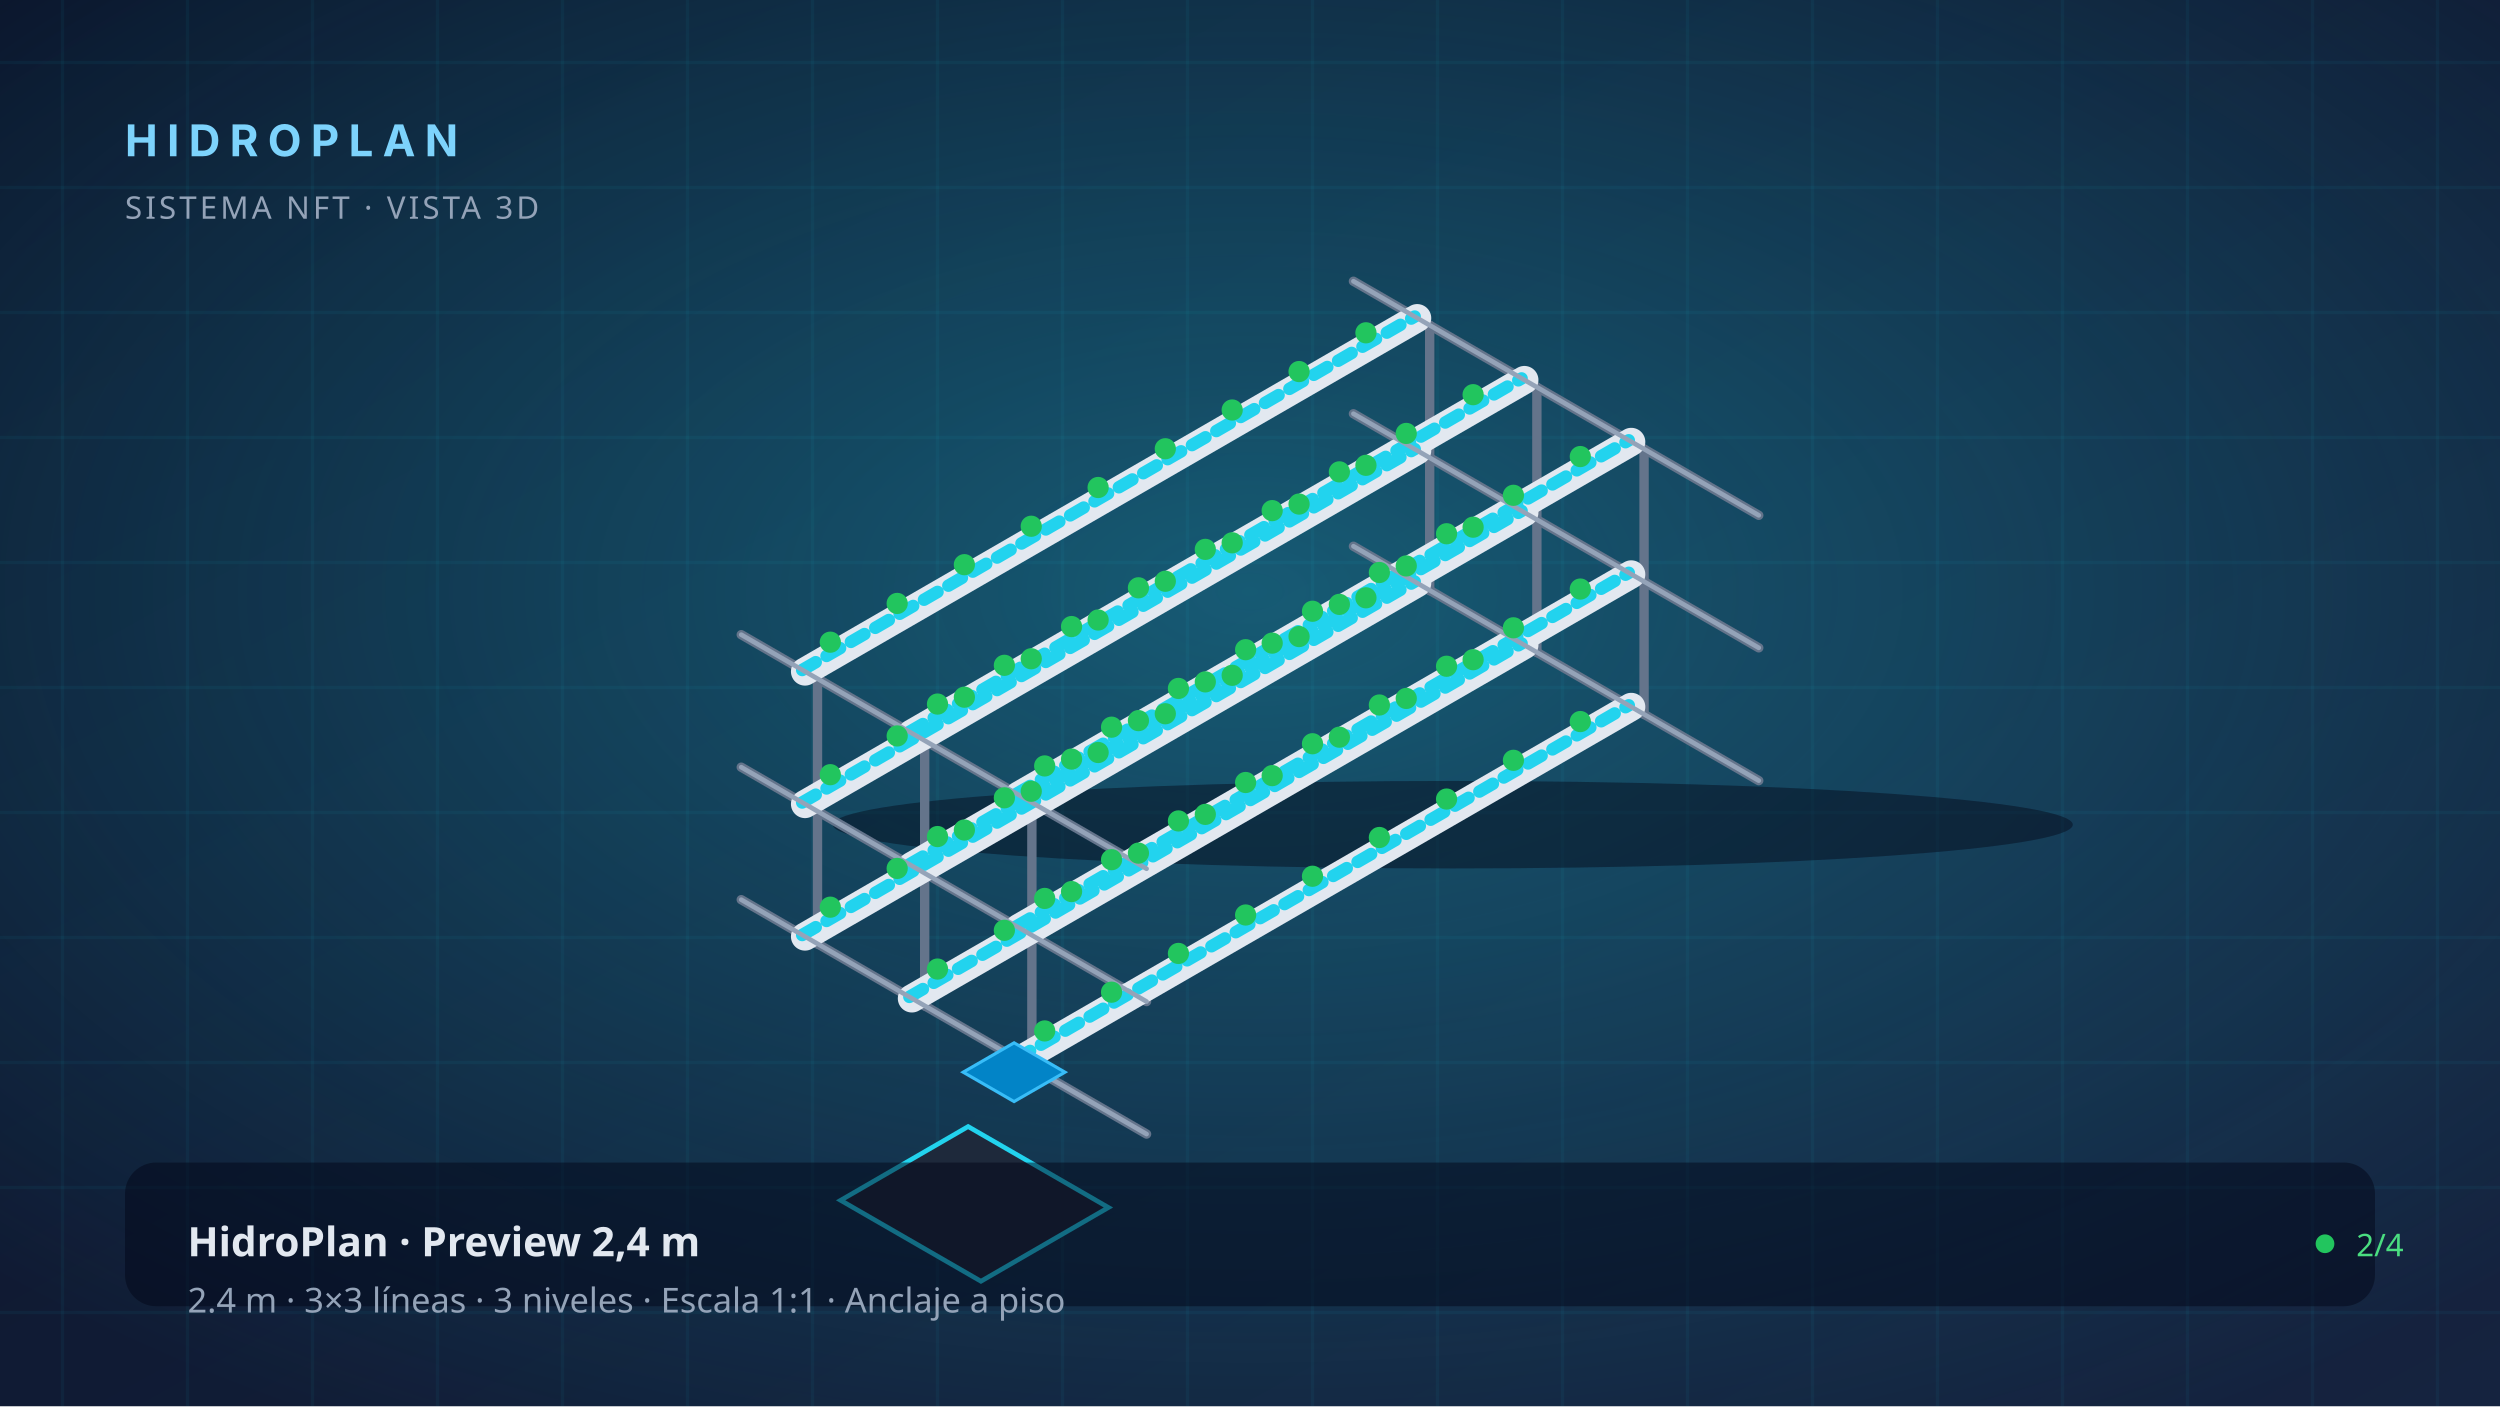
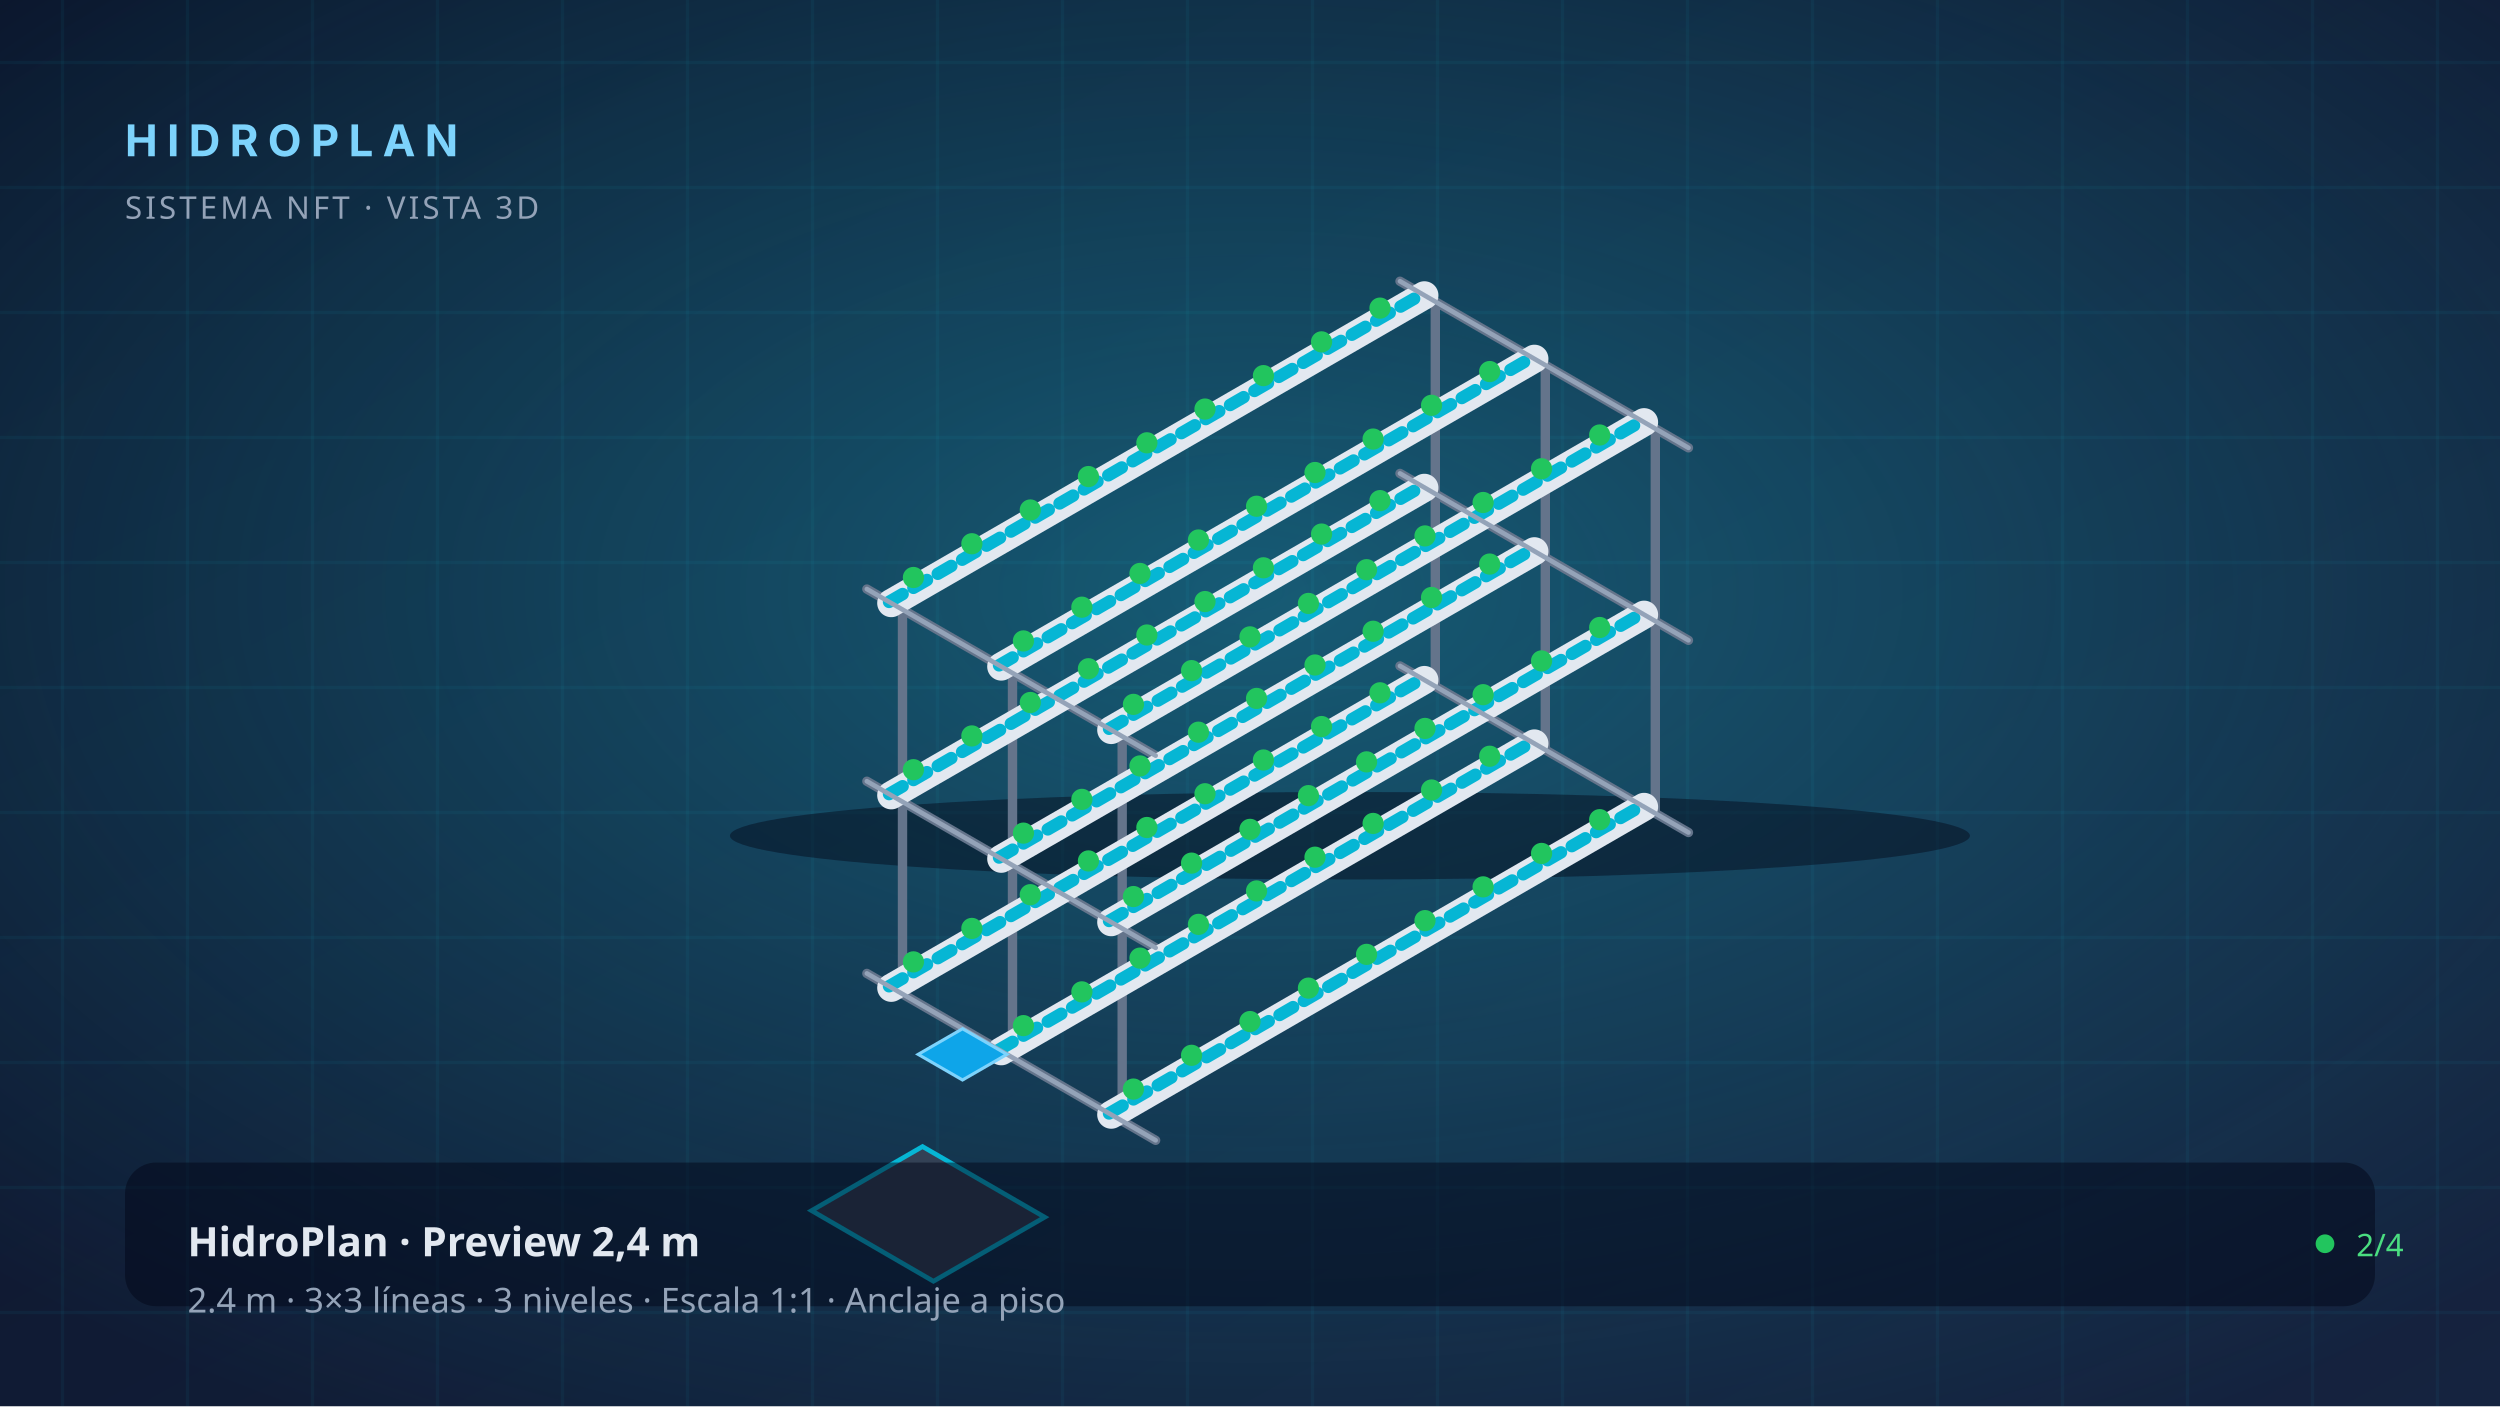
<svg xmlns="http://www.w3.org/2000/svg" viewBox="0 0 800 450" width="800" height="450">
  <defs>
    <linearGradient id="bg" x1="0" y1="0" x2="1" y2="1">
      <stop offset="0" stop-color="#0b1329" />
      <stop offset="1" stop-color="#15233f" />
    </linearGradient>
    <radialGradient id="glow" cx="0.5" cy="0.42" r="0.7">
      <stop offset="0" stop-color="#22d3ee" stop-opacity="0.35" />
      <stop offset="1" stop-color="#22d3ee" stop-opacity="0" />
    </radialGradient>
  </defs>
  <rect width="800" height="450" fill="url(#bg)" />
  <rect width="800" height="450" fill="url(#glow)" />
  <line x1="20" y1="0" x2="20" y2="450" stroke="#22d3ee" stroke-opacity="0.05" />
  <line x1="60" y1="0" x2="60" y2="450" stroke="#22d3ee" stroke-opacity="0.05" />
  <line x1="100" y1="0" x2="100" y2="450" stroke="#22d3ee" stroke-opacity="0.05" />
  <line x1="140" y1="0" x2="140" y2="450" stroke="#22d3ee" stroke-opacity="0.05" />
  <line x1="180" y1="0" x2="180" y2="450" stroke="#22d3ee" stroke-opacity="0.05" />
  <line x1="220" y1="0" x2="220" y2="450" stroke="#22d3ee" stroke-opacity="0.05" />
  <line x1="260" y1="0" x2="260" y2="450" stroke="#22d3ee" stroke-opacity="0.05" />
  <line x1="300" y1="0" x2="300" y2="450" stroke="#22d3ee" stroke-opacity="0.05" />
  <line x1="340" y1="0" x2="340" y2="450" stroke="#22d3ee" stroke-opacity="0.05" />
  <line x1="380" y1="0" x2="380" y2="450" stroke="#22d3ee" stroke-opacity="0.05" />
  <line x1="420" y1="0" x2="420" y2="450" stroke="#22d3ee" stroke-opacity="0.05" />
  <line x1="460" y1="0" x2="460" y2="450" stroke="#22d3ee" stroke-opacity="0.05" />
  <line x1="500" y1="0" x2="500" y2="450" stroke="#22d3ee" stroke-opacity="0.05" />
  <line x1="540" y1="0" x2="540" y2="450" stroke="#22d3ee" stroke-opacity="0.05" />
  <line x1="580" y1="0" x2="580" y2="450" stroke="#22d3ee" stroke-opacity="0.05" />
  <line x1="620" y1="0" x2="620" y2="450" stroke="#22d3ee" stroke-opacity="0.05" />
  <line x1="660" y1="0" x2="660" y2="450" stroke="#22d3ee" stroke-opacity="0.05" />
  <line x1="700" y1="0" x2="700" y2="450" stroke="#22d3ee" stroke-opacity="0.05" />
  <line x1="740" y1="0" x2="740" y2="450" stroke="#22d3ee" stroke-opacity="0.05" />
  <line x1="780" y1="0" x2="780" y2="450" stroke="#22d3ee" stroke-opacity="0.05" />
  <line x1="0" y1="20" x2="800" y2="20" stroke="#22d3ee" stroke-opacity="0.05" />
  <line x1="0" y1="60" x2="800" y2="60" stroke="#22d3ee" stroke-opacity="0.05" />
  <line x1="0" y1="100" x2="800" y2="100" stroke="#22d3ee" stroke-opacity="0.05" />
  <line x1="0" y1="140" x2="800" y2="140" stroke="#22d3ee" stroke-opacity="0.05" />
  <line x1="0" y1="180" x2="800" y2="180" stroke="#22d3ee" stroke-opacity="0.05" />
  <line x1="0" y1="220" x2="800" y2="220" stroke="#22d3ee" stroke-opacity="0.05" />
  <line x1="0" y1="260" x2="800" y2="260" stroke="#22d3ee" stroke-opacity="0.05" />
  <line x1="0" y1="300" x2="800" y2="300" stroke="#22d3ee" stroke-opacity="0.05" />
  <line x1="0" y1="340" x2="800" y2="340" stroke="#22d3ee" stroke-opacity="0.05" />
  <line x1="0" y1="380" x2="800" y2="380" stroke="#22d3ee" stroke-opacity="0.05" />
  <line x1="0" y1="420" x2="800" y2="420" stroke="#22d3ee" stroke-opacity="0.05" />
  <text x="40" y="50" font-family="Inter,'Segoe UI',sans-serif" font-size="14" font-weight="700" letter-spacing="3" fill="#7dd3fc">HIDROPLAN</text>
  <text x="40" y="70" font-family="'Segoe UI',sans-serif" font-size="10" letter-spacing="1" fill="#94a3b8">SISTEMA NFT · VISTA 3D</text>
-   <ellipse cx="464.895" cy="263.903" rx="198.4" ry="14" fill="#020617" opacity="0.45" />
-   <line x1="366.9" y1="278.0" x2="237.2" y2="203.1" stroke="#64748b" stroke-width="3" stroke-linecap="round" />
-   <line x1="366.9" y1="320.5" x2="237.2" y2="245.5" stroke="#64748b" stroke-width="3" stroke-linecap="round" />
-   <line x1="366.9" y1="362.9" x2="237.2" y2="287.9" stroke="#64748b" stroke-width="3" stroke-linecap="round" />
-   <line x1="562.8" y1="164.9" x2="433.1" y2="90.0" stroke="#64748b" stroke-width="3" stroke-linecap="round" />
-   <line x1="562.8" y1="207.3" x2="433.1" y2="132.4" stroke="#64748b" stroke-width="3" stroke-linecap="round" />
-   <line x1="562.8" y1="249.8" x2="433.1" y2="174.8" stroke="#64748b" stroke-width="3" stroke-linecap="round" />
-   <line x1="330.2" y1="256.8" x2="330.2" y2="341.7" stroke="#64748b" stroke-width="3" stroke-linecap="round" />
-   <line x1="295.9" y1="237.0" x2="295.9" y2="321.9" stroke="#64748b" stroke-width="3" stroke-linecap="round" />
-   <line x1="261.6" y1="217.2" x2="261.6" y2="302.1" stroke="#64748b" stroke-width="3" stroke-linecap="round" />
-   <line x1="526.1" y1="143.7" x2="526.1" y2="228.6" stroke="#64748b" stroke-width="3" stroke-linecap="round" />
-   <line x1="491.8" y1="123.9" x2="491.8" y2="208.8" stroke="#64748b" stroke-width="3" stroke-linecap="round" />
-   <line x1="457.5" y1="104.1" x2="457.5" y2="189.0" stroke="#64748b" stroke-width="3" stroke-linecap="round" />
-   <line x1="326.1" y1="254.5" x2="522.0" y2="141.4" stroke="#e2e8f0" stroke-width="9" stroke-linecap="round" />
-   <line x1="326.1" y1="296.9" x2="522.0" y2="183.8" stroke="#e2e8f0" stroke-width="9" stroke-linecap="round" />
-   <line x1="326.1" y1="339.3" x2="522.0" y2="226.2" stroke="#e2e8f0" stroke-width="9" stroke-linecap="round" />
-   <line x1="291.8" y1="234.7" x2="487.8" y2="121.6" stroke="#e2e8f0" stroke-width="9" stroke-linecap="round" />
-   <line x1="291.8" y1="277.1" x2="487.8" y2="164.0" stroke="#e2e8f0" stroke-width="9" stroke-linecap="round" />
-   <line x1="291.8" y1="319.5" x2="487.8" y2="206.4" stroke="#e2e8f0" stroke-width="9" stroke-linecap="round" />
-   <line x1="257.6" y1="214.9" x2="453.5" y2="101.8" stroke="#e2e8f0" stroke-width="9" stroke-linecap="round" />
-   <line x1="257.6" y1="257.3" x2="453.5" y2="144.2" stroke="#e2e8f0" stroke-width="9" stroke-linecap="round" />
-   <line x1="257.6" y1="299.7" x2="453.5" y2="186.6" stroke="#e2e8f0" stroke-width="9" stroke-linecap="round" />
-   <line x1="325.3" y1="254.0" x2="521.2" y2="140.9" stroke="#22d3ee" stroke-width="4" stroke-dasharray="5,4" stroke-linecap="round" />
-   <line x1="325.3" y1="296.4" x2="521.2" y2="183.3" stroke="#22d3ee" stroke-width="4" stroke-dasharray="5,4" stroke-linecap="round" />
-   <line x1="325.3" y1="338.8" x2="521.2" y2="225.7" stroke="#22d3ee" stroke-width="4" stroke-dasharray="5,4" stroke-linecap="round" />
-   <line x1="291.0" y1="234.2" x2="486.9" y2="121.1" stroke="#22d3ee" stroke-width="4" stroke-dasharray="5,4" stroke-linecap="round" />
-   <line x1="291.0" y1="276.6" x2="486.9" y2="163.5" stroke="#22d3ee" stroke-width="4" stroke-dasharray="5,4" stroke-linecap="round" />
-   <line x1="291.0" y1="319.0" x2="486.9" y2="205.9" stroke="#22d3ee" stroke-width="4" stroke-dasharray="5,4" stroke-linecap="round" />
-   <line x1="256.7" y1="214.4" x2="452.7" y2="101.3" stroke="#22d3ee" stroke-width="4" stroke-dasharray="5,4" stroke-linecap="round" />
-   <line x1="256.7" y1="256.8" x2="452.7" y2="143.7" stroke="#22d3ee" stroke-width="4" stroke-dasharray="5,4" stroke-linecap="round" />
-   <line x1="256.7" y1="299.2" x2="452.7" y2="186.1" stroke="#22d3ee" stroke-width="4" stroke-dasharray="5,4" stroke-linecap="round" />
-   <line x1="366.9" y1="278.0" x2="237.2" y2="203.1" stroke="#94a3b8" stroke-width="1.5" stroke-linecap="round" />
-   <line x1="366.9" y1="320.5" x2="237.2" y2="245.5" stroke="#94a3b8" stroke-width="1.5" stroke-linecap="round" />
-   <line x1="366.9" y1="362.9" x2="237.2" y2="287.9" stroke="#94a3b8" stroke-width="1.5" stroke-linecap="round" />
-   <line x1="562.8" y1="164.9" x2="433.1" y2="90.0" stroke="#94a3b8" stroke-width="1.5" stroke-linecap="round" />
-   <line x1="562.8" y1="207.3" x2="433.1" y2="132.4" stroke="#94a3b8" stroke-width="1.5" stroke-linecap="round" />
-   <line x1="562.8" y1="249.8" x2="433.1" y2="174.8" stroke="#94a3b8" stroke-width="1.5" stroke-linecap="round" />
-   <circle cx="334.3" cy="245.1" r="3.4" fill="#22c55e" />
-   <circle cx="355.7" cy="232.7" r="3.4" fill="#22c55e" />
-   <circle cx="377.1" cy="220.3" r="3.4" fill="#22c55e" />
-   <circle cx="398.6" cy="207.9" r="3.4" fill="#22c55e" />
-   <circle cx="420.0" cy="195.6" r="3.4" fill="#22c55e" />
-   <circle cx="441.4" cy="183.2" r="3.4" fill="#22c55e" />
-   <circle cx="462.9" cy="170.8" r="3.4" fill="#22c55e" />
-   <circle cx="484.3" cy="158.5" r="3.4" fill="#22c55e" />
-   <circle cx="505.7" cy="146.1" r="3.4" fill="#22c55e" />
-   <circle cx="334.3" cy="287.5" r="3.4" fill="#22c55e" />
-   <circle cx="355.7" cy="275.1" r="3.4" fill="#22c55e" />
-   <circle cx="377.1" cy="262.7" r="3.4" fill="#22c55e" />
-   <circle cx="398.6" cy="250.4" r="3.4" fill="#22c55e" />
-   <circle cx="420.0" cy="238.0" r="3.4" fill="#22c55e" />
-   <circle cx="441.4" cy="225.6" r="3.4" fill="#22c55e" />
-   <circle cx="462.9" cy="213.2" r="3.4" fill="#22c55e" />
-   <circle cx="484.3" cy="200.9" r="3.4" fill="#22c55e" />
-   <circle cx="505.7" cy="188.5" r="3.4" fill="#22c55e" />
-   <circle cx="334.3" cy="329.9" r="3.4" fill="#22c55e" />
-   <circle cx="355.7" cy="317.5" r="3.4" fill="#22c55e" />
-   <circle cx="377.1" cy="305.1" r="3.4" fill="#22c55e" />
-   <circle cx="398.6" cy="292.8" r="3.4" fill="#22c55e" />
-   <circle cx="420.0" cy="280.4" r="3.4" fill="#22c55e" />
-   <circle cx="441.4" cy="268.0" r="3.4" fill="#22c55e" />
-   <circle cx="462.9" cy="255.7" r="3.4" fill="#22c55e" />
-   <circle cx="484.3" cy="243.3" r="3.4" fill="#22c55e" />
-   <circle cx="505.7" cy="230.9" r="3.4" fill="#22c55e" />
-   <circle cx="300.0" cy="225.3" r="3.4" fill="#22c55e" />
-   <circle cx="321.4" cy="212.9" r="3.4" fill="#22c55e" />
-   <circle cx="342.9" cy="200.5" r="3.4" fill="#22c55e" />
-   <circle cx="364.3" cy="188.1" r="3.4" fill="#22c55e" />
-   <circle cx="385.7" cy="175.8" r="3.4" fill="#22c55e" />
-   <circle cx="407.1" cy="163.4" r="3.4" fill="#22c55e" />
-   <circle cx="428.6" cy="151.0" r="3.4" fill="#22c55e" />
-   <circle cx="450.0" cy="138.7" r="3.4" fill="#22c55e" />
-   <circle cx="471.4" cy="126.3" r="3.4" fill="#22c55e" />
-   <circle cx="300.0" cy="267.7" r="3.4" fill="#22c55e" />
-   <circle cx="321.4" cy="255.3" r="3.4" fill="#22c55e" />
-   <circle cx="342.9" cy="242.9" r="3.4" fill="#22c55e" />
-   <circle cx="364.3" cy="230.6" r="3.4" fill="#22c55e" />
-   <circle cx="385.7" cy="218.2" r="3.4" fill="#22c55e" />
-   <circle cx="407.1" cy="205.8" r="3.4" fill="#22c55e" />
-   <circle cx="428.6" cy="193.4" r="3.4" fill="#22c55e" />
-   <circle cx="450.0" cy="181.1" r="3.4" fill="#22c55e" />
-   <circle cx="471.4" cy="168.7" r="3.4" fill="#22c55e" />
-   <circle cx="300.0" cy="310.1" r="3.4" fill="#22c55e" />
-   <circle cx="321.4" cy="297.7" r="3.4" fill="#22c55e" />
-   <circle cx="342.9" cy="285.3" r="3.4" fill="#22c55e" />
-   <circle cx="364.3" cy="273.0" r="3.4" fill="#22c55e" />
-   <circle cx="385.7" cy="260.6" r="3.4" fill="#22c55e" />
-   <circle cx="407.1" cy="248.2" r="3.4" fill="#22c55e" />
-   <circle cx="428.6" cy="235.9" r="3.4" fill="#22c55e" />
-   <circle cx="450.0" cy="223.5" r="3.4" fill="#22c55e" />
-   <circle cx="471.4" cy="211.1" r="3.4" fill="#22c55e" />
-   <circle cx="265.7" cy="205.5" r="3.4" fill="#22c55e" />
-   <circle cx="287.1" cy="193.1" r="3.4" fill="#22c55e" />
-   <circle cx="308.6" cy="180.7" r="3.4" fill="#22c55e" />
-   <circle cx="330.0" cy="168.4" r="3.4" fill="#22c55e" />
-   <circle cx="351.4" cy="156.0" r="3.4" fill="#22c55e" />
-   <circle cx="372.9" cy="143.6" r="3.4" fill="#22c55e" />
-   <circle cx="394.3" cy="131.2" r="3.4" fill="#22c55e" />
-   <circle cx="415.7" cy="118.9" r="3.4" fill="#22c55e" />
-   <circle cx="437.1" cy="106.5" r="3.4" fill="#22c55e" />
-   <circle cx="265.7" cy="247.9" r="3.4" fill="#22c55e" />
-   <circle cx="287.1" cy="235.5" r="3.4" fill="#22c55e" />
-   <circle cx="308.6" cy="223.1" r="3.4" fill="#22c55e" />
-   <circle cx="330.0" cy="210.8" r="3.4" fill="#22c55e" />
-   <circle cx="351.4" cy="198.4" r="3.4" fill="#22c55e" />
-   <circle cx="372.9" cy="186.0" r="3.4" fill="#22c55e" />
-   <circle cx="394.3" cy="173.7" r="3.4" fill="#22c55e" />
-   <circle cx="415.7" cy="161.3" r="3.4" fill="#22c55e" />
-   <circle cx="437.1" cy="148.9" r="3.4" fill="#22c55e" />
-   <circle cx="265.7" cy="290.3" r="3.4" fill="#22c55e" />
-   <circle cx="287.1" cy="277.9" r="3.4" fill="#22c55e" />
-   <circle cx="308.6" cy="265.6" r="3.4" fill="#22c55e" />
-   <circle cx="330.0" cy="253.2" r="3.4" fill="#22c55e" />
-   <circle cx="351.4" cy="240.8" r="3.4" fill="#22c55e" />
-   <circle cx="372.9" cy="228.4" r="3.4" fill="#22c55e" />
-   <circle cx="394.3" cy="216.1" r="3.4" fill="#22c55e" />
-   <circle cx="415.7" cy="203.7" r="3.4" fill="#22c55e" />
-   <circle cx="437.1" cy="191.3" r="3.4" fill="#22c55e" />
-   <polygon points="309.8,360.5 269.0,384.1 313.9,410.0 354.7,386.4" fill="#1e293b" stroke="#22d3ee" stroke-width="1.5" />
-   <polygon points="324.5,333.7 308.2,343.1 324.5,352.5 340.8,343.1" fill="#0284c7" stroke="#38bdf8" stroke-width="1" />
+   <ellipse cx="431.976" cy="267.436" rx="198.4" ry="14" fill="#020617" opacity="0.45" />
+   <line x1="369.8" y1="241.8" x2="277.4" y2="188.5" stroke="#64748b" stroke-width="3" stroke-linecap="round" />
+   <line x1="369.8" y1="303.3" x2="277.4" y2="250.0" stroke="#64748b" stroke-width="3" stroke-linecap="round" />
+   <line x1="369.8" y1="364.9" x2="277.4" y2="311.5" stroke="#64748b" stroke-width="3" stroke-linecap="round" />
+   <line x1="540.3" y1="143.3" x2="448.0" y2="90.0" stroke="#64748b" stroke-width="3" stroke-linecap="round" />
+   <line x1="540.3" y1="204.9" x2="448.0" y2="151.5" stroke="#64748b" stroke-width="3" stroke-linecap="round" />
+   <line x1="540.3" y1="266.4" x2="448.0" y2="213.1" stroke="#64748b" stroke-width="3" stroke-linecap="round" />
+   <line x1="359.1" y1="235.6" x2="359.1" y2="358.7" stroke="#64748b" stroke-width="3" stroke-linecap="round" />
+   <line x1="324.0" y1="215.3" x2="324.0" y2="338.4" stroke="#64748b" stroke-width="3" stroke-linecap="round" />
+   <line x1="288.8" y1="195.0" x2="288.8" y2="318.1" stroke="#64748b" stroke-width="3" stroke-linecap="round" />
+   <line x1="529.7" y1="137.2" x2="529.7" y2="260.3" stroke="#64748b" stroke-width="3" stroke-linecap="round" />
+   <line x1="494.5" y1="116.9" x2="494.5" y2="239.9" stroke="#64748b" stroke-width="3" stroke-linecap="round" />
+   <line x1="459.3" y1="96.6" x2="459.3" y2="219.6" stroke="#64748b" stroke-width="3" stroke-linecap="round" />
+   <line x1="355.6" y1="233.6" x2="526.1" y2="135.1" stroke="#e2e8f0" stroke-width="9" stroke-linecap="round" />
+   <line x1="355.6" y1="295.1" x2="526.1" y2="196.7" stroke="#e2e8f0" stroke-width="9" stroke-linecap="round" />
+   <line x1="355.6" y1="356.7" x2="526.1" y2="258.2" stroke="#e2e8f0" stroke-width="9" stroke-linecap="round" />
+   <line x1="320.4" y1="213.3" x2="491.0" y2="114.8" stroke="#e2e8f0" stroke-width="9" stroke-linecap="round" />
+   <line x1="320.4" y1="274.8" x2="491.0" y2="176.4" stroke="#e2e8f0" stroke-width="9" stroke-linecap="round" />
+   <line x1="320.4" y1="336.4" x2="491.0" y2="237.9" stroke="#e2e8f0" stroke-width="9" stroke-linecap="round" />
+   <line x1="285.2" y1="193.0" x2="455.8" y2="94.5" stroke="#e2e8f0" stroke-width="9" stroke-linecap="round" />
+   <line x1="285.2" y1="254.5" x2="455.8" y2="156.1" stroke="#e2e8f0" stroke-width="9" stroke-linecap="round" />
+   <line x1="285.2" y1="316.1" x2="455.8" y2="217.6" stroke="#e2e8f0" stroke-width="9" stroke-linecap="round" />
+   <line x1="354.9" y1="233.2" x2="525.4" y2="134.7" stroke="#06b6d4" stroke-width="4" stroke-dasharray="5,4" stroke-linecap="round" />
+   <line x1="354.9" y1="294.7" x2="525.4" y2="196.3" stroke="#06b6d4" stroke-width="4" stroke-dasharray="5,4" stroke-linecap="round" />
+   <line x1="354.9" y1="356.3" x2="525.4" y2="257.8" stroke="#06b6d4" stroke-width="4" stroke-dasharray="5,4" stroke-linecap="round" />
+   <line x1="319.7" y1="212.9" x2="490.2" y2="114.4" stroke="#06b6d4" stroke-width="4" stroke-dasharray="5,4" stroke-linecap="round" />
+   <line x1="319.7" y1="274.4" x2="490.2" y2="175.9" stroke="#06b6d4" stroke-width="4" stroke-dasharray="5,4" stroke-linecap="round" />
+   <line x1="319.7" y1="335.9" x2="490.2" y2="237.5" stroke="#06b6d4" stroke-width="4" stroke-dasharray="5,4" stroke-linecap="round" />
+   <line x1="284.5" y1="192.6" x2="455.1" y2="94.1" stroke="#06b6d4" stroke-width="4" stroke-dasharray="5,4" stroke-linecap="round" />
+   <line x1="284.5" y1="254.1" x2="455.1" y2="155.6" stroke="#06b6d4" stroke-width="4" stroke-dasharray="5,4" stroke-linecap="round" />
+   <line x1="284.5" y1="315.6" x2="455.1" y2="217.2" stroke="#06b6d4" stroke-width="4" stroke-dasharray="5,4" stroke-linecap="round" />
+   <line x1="369.8" y1="241.8" x2="277.4" y2="188.5" stroke="#94a3b8" stroke-width="1.5" stroke-linecap="round" />
+   <line x1="369.8" y1="303.3" x2="277.4" y2="250.0" stroke="#94a3b8" stroke-width="1.5" stroke-linecap="round" />
+   <line x1="369.8" y1="364.9" x2="277.4" y2="311.5" stroke="#94a3b8" stroke-width="1.5" stroke-linecap="round" />
+   <line x1="540.3" y1="143.3" x2="448.0" y2="90.0" stroke="#94a3b8" stroke-width="1.5" stroke-linecap="round" />
+   <line x1="540.3" y1="204.9" x2="448.0" y2="151.5" stroke="#94a3b8" stroke-width="1.5" stroke-linecap="round" />
+   <line x1="540.3" y1="266.4" x2="448.0" y2="213.1" stroke="#94a3b8" stroke-width="1.5" stroke-linecap="round" />
+   <circle cx="362.7" cy="225.4" r="3.4" fill="#22c55e" />
+   <circle cx="381.3" cy="214.6" r="3.4" fill="#22c55e" />
+   <circle cx="400.0" cy="203.8" r="3.4" fill="#22c55e" />
+   <circle cx="418.7" cy="193.1" r="3.4" fill="#22c55e" />
+   <circle cx="437.3" cy="182.3" r="3.4" fill="#22c55e" />
+   <circle cx="456.0" cy="171.5" r="3.4" fill="#22c55e" />
+   <circle cx="474.6" cy="160.8" r="3.4" fill="#22c55e" />
+   <circle cx="493.3" cy="150.0" r="3.4" fill="#22c55e" />
+   <circle cx="511.9" cy="139.2" r="3.4" fill="#22c55e" />
+   <circle cx="362.7" cy="286.9" r="3.4" fill="#22c55e" />
+   <circle cx="381.3" cy="276.2" r="3.4" fill="#22c55e" />
+   <circle cx="400.0" cy="265.4" r="3.4" fill="#22c55e" />
+   <circle cx="418.7" cy="254.6" r="3.4" fill="#22c55e" />
+   <circle cx="437.3" cy="243.8" r="3.4" fill="#22c55e" />
+   <circle cx="456.0" cy="233.1" r="3.4" fill="#22c55e" />
+   <circle cx="474.6" cy="222.3" r="3.4" fill="#22c55e" />
+   <circle cx="493.3" cy="211.5" r="3.4" fill="#22c55e" />
+   <circle cx="511.9" cy="200.8" r="3.4" fill="#22c55e" />
+   <circle cx="362.7" cy="348.5" r="3.4" fill="#22c55e" />
+   <circle cx="381.3" cy="337.7" r="3.4" fill="#22c55e" />
+   <circle cx="400.0" cy="326.9" r="3.4" fill="#22c55e" />
+   <circle cx="418.7" cy="316.2" r="3.4" fill="#22c55e" />
+   <circle cx="437.3" cy="305.4" r="3.4" fill="#22c55e" />
+   <circle cx="456.0" cy="294.6" r="3.4" fill="#22c55e" />
+   <circle cx="474.6" cy="283.8" r="3.4" fill="#22c55e" />
+   <circle cx="493.3" cy="273.1" r="3.4" fill="#22c55e" />
+   <circle cx="511.9" cy="262.3" r="3.4" fill="#22c55e" />
+   <circle cx="327.5" cy="205.1" r="3.4" fill="#22c55e" />
+   <circle cx="346.2" cy="194.3" r="3.4" fill="#22c55e" />
+   <circle cx="364.8" cy="183.5" r="3.4" fill="#22c55e" />
+   <circle cx="383.5" cy="172.8" r="3.4" fill="#22c55e" />
+   <circle cx="402.1" cy="162.0" r="3.4" fill="#22c55e" />
+   <circle cx="420.8" cy="151.2" r="3.4" fill="#22c55e" />
+   <circle cx="439.4" cy="140.5" r="3.4" fill="#22c55e" />
+   <circle cx="458.1" cy="129.7" r="3.4" fill="#22c55e" />
+   <circle cx="476.7" cy="118.9" r="3.4" fill="#22c55e" />
+   <circle cx="327.5" cy="266.6" r="3.4" fill="#22c55e" />
+   <circle cx="346.2" cy="255.8" r="3.4" fill="#22c55e" />
+   <circle cx="364.8" cy="245.1" r="3.4" fill="#22c55e" />
+   <circle cx="383.5" cy="234.3" r="3.4" fill="#22c55e" />
+   <circle cx="402.1" cy="223.5" r="3.4" fill="#22c55e" />
+   <circle cx="420.8" cy="212.8" r="3.4" fill="#22c55e" />
+   <circle cx="439.4" cy="202.0" r="3.4" fill="#22c55e" />
+   <circle cx="458.1" cy="191.2" r="3.4" fill="#22c55e" />
+   <circle cx="476.7" cy="180.5" r="3.4" fill="#22c55e" />
+   <circle cx="327.5" cy="328.2" r="3.4" fill="#22c55e" />
+   <circle cx="346.2" cy="317.4" r="3.4" fill="#22c55e" />
+   <circle cx="364.8" cy="306.6" r="3.4" fill="#22c55e" />
+   <circle cx="383.5" cy="295.8" r="3.4" fill="#22c55e" />
+   <circle cx="402.1" cy="285.1" r="3.4" fill="#22c55e" />
+   <circle cx="420.8" cy="274.3" r="3.4" fill="#22c55e" />
+   <circle cx="439.4" cy="263.5" r="3.4" fill="#22c55e" />
+   <circle cx="458.1" cy="252.8" r="3.4" fill="#22c55e" />
+   <circle cx="476.7" cy="242.0" r="3.4" fill="#22c55e" />
+   <circle cx="292.3" cy="184.8" r="3.4" fill="#22c55e" />
+   <circle cx="311.0" cy="174.0" r="3.4" fill="#22c55e" />
+   <circle cx="329.7" cy="163.2" r="3.4" fill="#22c55e" />
+   <circle cx="348.3" cy="152.5" r="3.4" fill="#22c55e" />
+   <circle cx="367.0" cy="141.7" r="3.4" fill="#22c55e" />
+   <circle cx="385.6" cy="130.9" r="3.4" fill="#22c55e" />
+   <circle cx="404.3" cy="120.2" r="3.4" fill="#22c55e" />
+   <circle cx="422.9" cy="109.4" r="3.4" fill="#22c55e" />
+   <circle cx="441.6" cy="98.6" r="3.4" fill="#22c55e" />
+   <circle cx="292.3" cy="246.3" r="3.4" fill="#22c55e" />
+   <circle cx="311.0" cy="235.5" r="3.4" fill="#22c55e" />
+   <circle cx="329.7" cy="224.8" r="3.4" fill="#22c55e" />
+   <circle cx="348.3" cy="214.0" r="3.4" fill="#22c55e" />
+   <circle cx="367.0" cy="203.2" r="3.4" fill="#22c55e" />
+   <circle cx="385.6" cy="192.5" r="3.4" fill="#22c55e" />
+   <circle cx="404.3" cy="181.7" r="3.4" fill="#22c55e" />
+   <circle cx="422.9" cy="170.9" r="3.4" fill="#22c55e" />
+   <circle cx="441.6" cy="160.2" r="3.4" fill="#22c55e" />
+   <circle cx="292.3" cy="307.8" r="3.4" fill="#22c55e" />
+   <circle cx="311.0" cy="297.1" r="3.4" fill="#22c55e" />
+   <circle cx="329.7" cy="286.3" r="3.4" fill="#22c55e" />
+   <circle cx="348.3" cy="275.5" r="3.4" fill="#22c55e" />
+   <circle cx="367.0" cy="264.8" r="3.4" fill="#22c55e" />
+   <circle cx="385.6" cy="254.0" r="3.4" fill="#22c55e" />
+   <circle cx="404.3" cy="243.2" r="3.4" fill="#22c55e" />
+   <circle cx="422.9" cy="232.5" r="3.4" fill="#22c55e" />
+   <circle cx="441.6" cy="221.7" r="3.4" fill="#22c55e" />
+   <polygon points="295.2,366.9 259.7,387.4 298.7,410.0 334.3,389.5" fill="#334155" stroke="#06b6d4" stroke-width="1.5" />
+   <polygon points="308.0,329.2 293.8,337.4 308.0,345.6 322.2,337.4" fill="#0ea5e9" stroke="#7dd3fc" stroke-width="1" />
  <rect x="40" y="372" width="720" height="46" rx="10" fill="#020617" opacity="0.5" />
  <text x="60" y="402" font-family="'Segoe UI',sans-serif" font-size="13" font-weight="600" fill="#e2e8f0">HidroPlan · Preview 2,4 m</text>
  <text x="60" y="420" font-family="'Segoe UI',sans-serif" font-size="11" fill="#94a3b8">2.4 m · 3×3 líneas · 3 niveles · Escala 1:1 · Anclaje a piso</text>
  <circle cx="744" cy="398" r="3" fill="#22c55e" />
  <text x="754" y="402" font-family="'Segoe UI',sans-serif" font-size="10" fill="#4ade80">2/4</text>
</svg>
